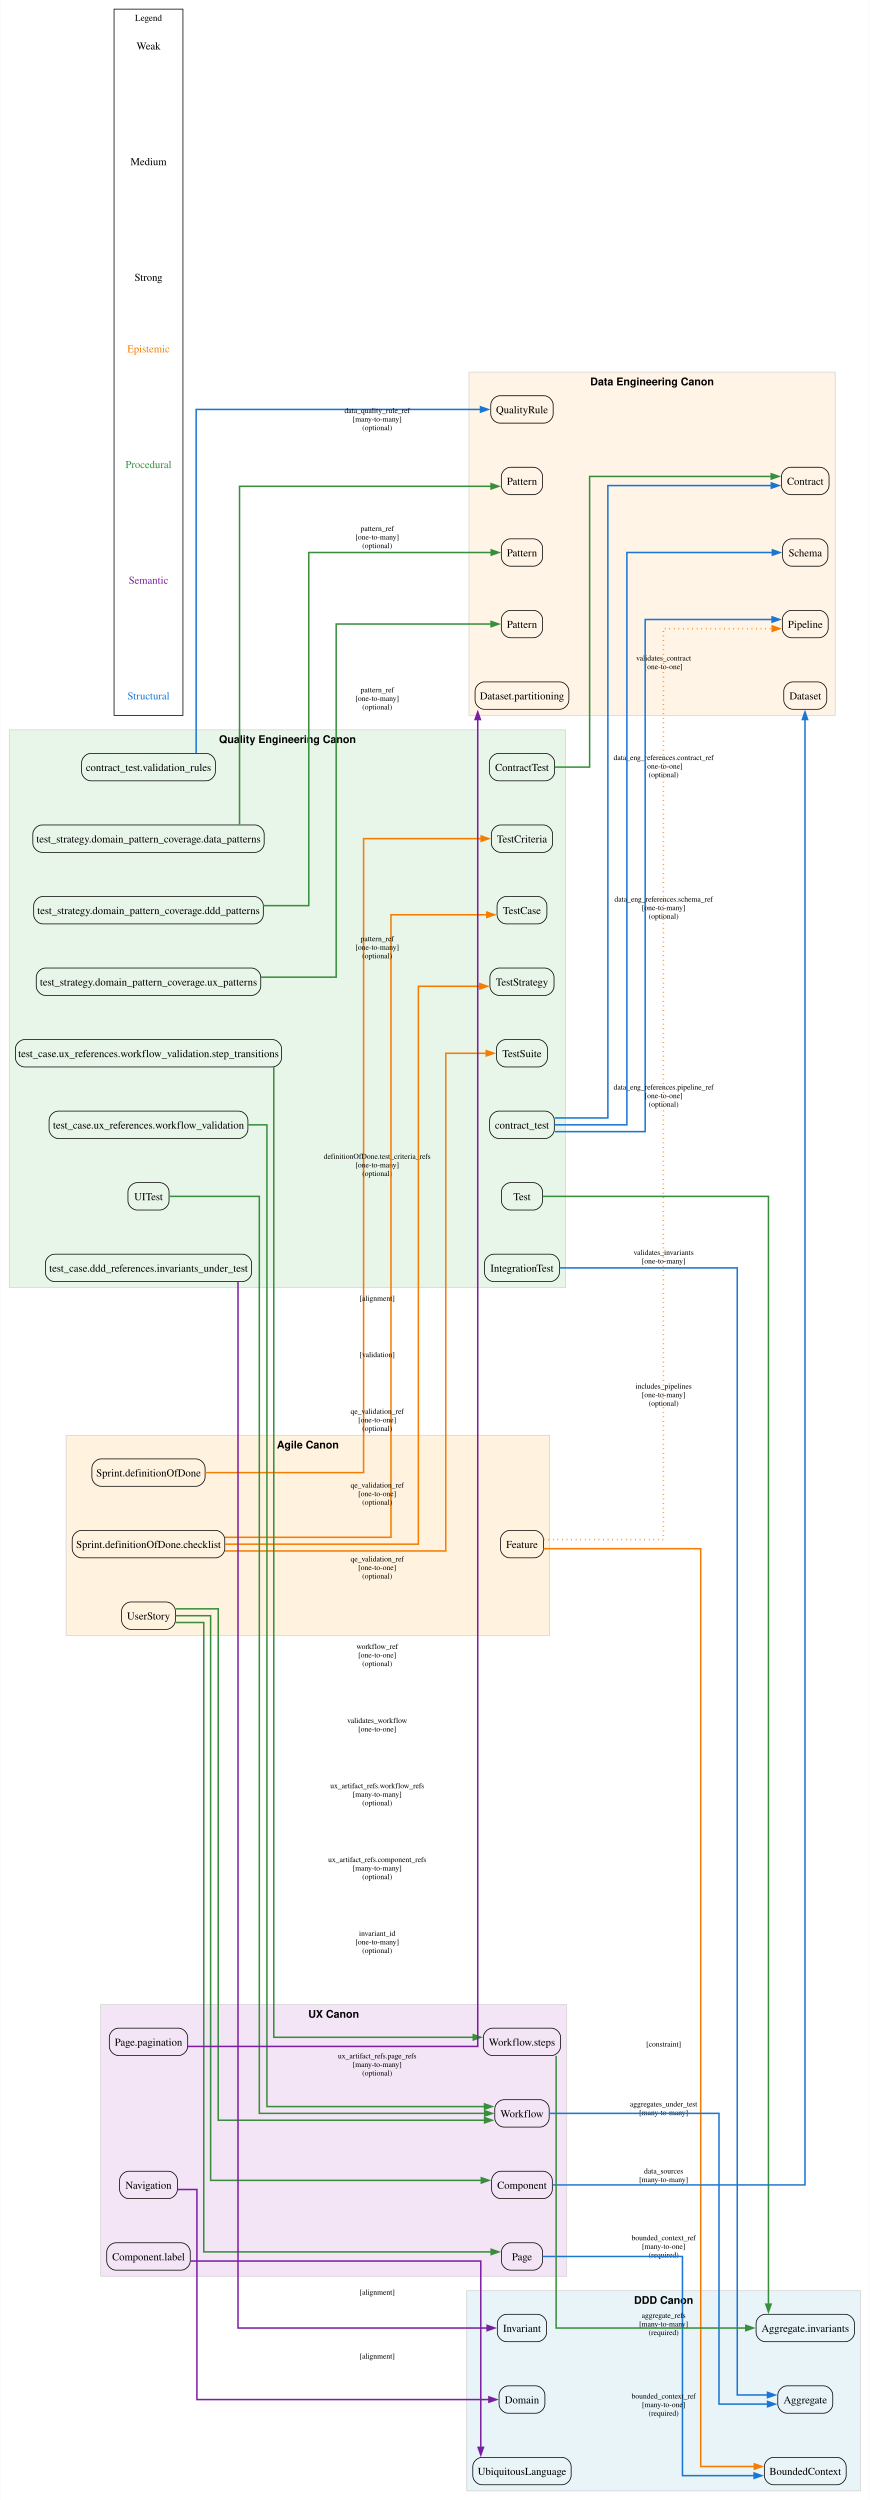
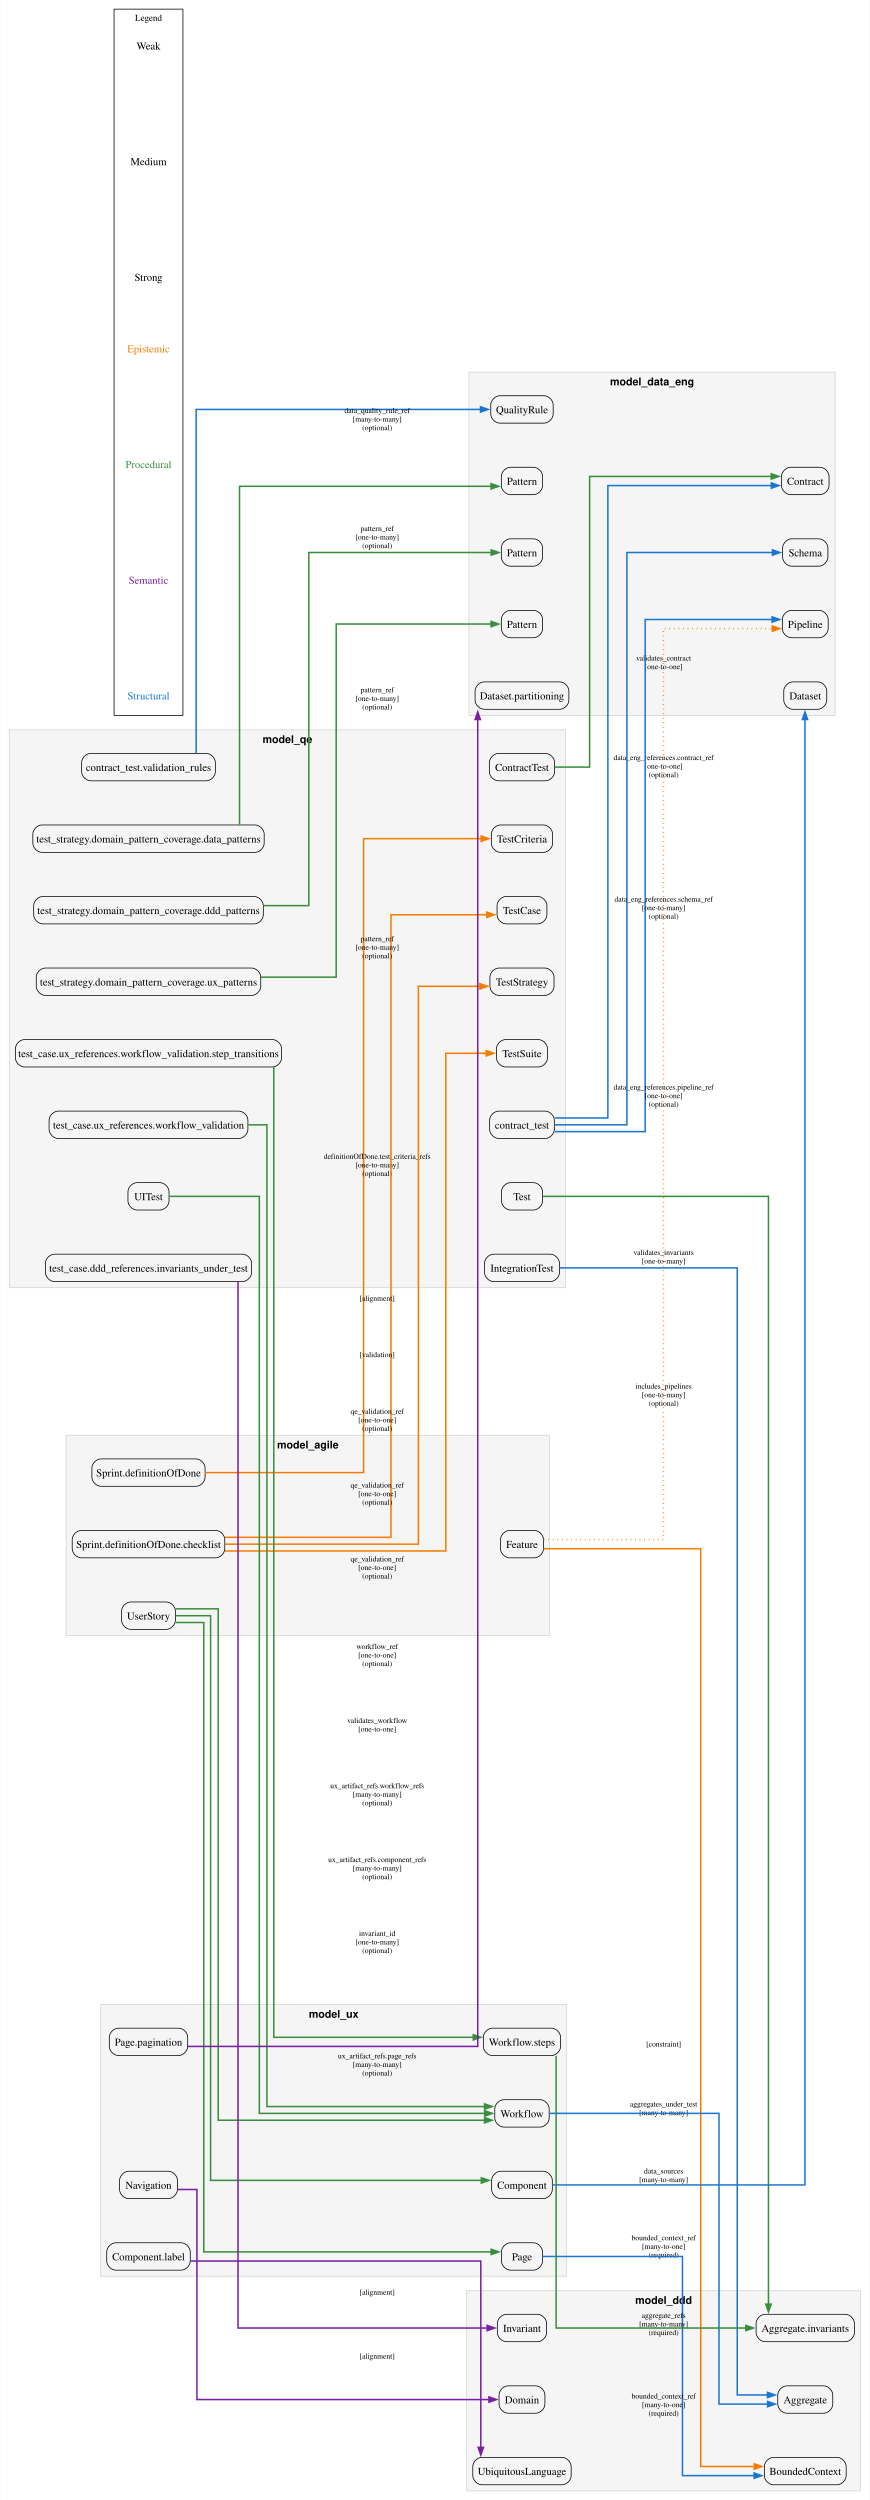
<svg xmlns="http://www.w3.org/2000/svg" xmlns:xlink="http://www.w3.org/1999/xlink" width="1143pt" height="3285pt" viewBox="0.00 0.00 1142.50 3285.00">
  <g id="graph0" class="graph" transform="scale(1 1) rotate(0) translate(4 3281)">
    <polygon fill="white" stroke="none" points="-4,4 -4,-3281 1138.5,-3281 1138.5,4 -4,4" />
    <g id="clust1" class="cluster">
-       <polygon fill="#fff3e0" stroke="lightgrey" points="82.62,-1132 82.62,-1395 717.88,-1395 717.88,-1132 82.62,-1132" />
-       <text text-anchor="middle" x="400.25" y="-1377.7" font-family="Helvetica,sans-Serif" font-weight="bold" font-size="14.00">Agile Canon</text>
+       <polygon fill="#f5f5f5" stroke="lightgrey" points="82.62,-1132 82.62,-1395 717.88,-1395 717.88,-1132 82.62,-1132" />
+       <text text-anchor="middle" x="400.25" y="-1377.7" font-family="Helvetica,sans-Serif" font-weight="bold" font-size="14.00">model_agile</text>
    </g>
    <g id="clust2" class="cluster">
-       <polygon fill="#fff4e6" stroke="lightgrey" points="612,-2341 612,-2792 1093.12,-2792 1093.12,-2341 612,-2341" />
-       <text text-anchor="middle" x="852.56" y="-2774.7" font-family="Helvetica,sans-Serif" font-weight="bold" font-size="14.00">Data Engineering Canon</text>
+       <polygon fill="#f5f5f5" stroke="lightgrey" points="612,-2341 612,-2792 1093.12,-2792 1093.12,-2341 612,-2341" />
+       <text text-anchor="middle" x="852.56" y="-2774.7" font-family="Helvetica,sans-Serif" font-weight="bold" font-size="14.00">model_data_eng</text>
    </g>
    <g id="clust3" class="cluster">
-       <polygon fill="#e8f4f8" stroke="lightgrey" points="609,-8 609,-271 1126.5,-271 1126.5,-8 609,-8" />
-       <text text-anchor="middle" x="867.75" y="-253.7" font-family="Helvetica,sans-Serif" font-weight="bold" font-size="14.00">DDD Canon</text>
+       <polygon fill="#f5f5f5" stroke="lightgrey" points="609,-8 609,-271 1126.5,-271 1126.5,-8 609,-8" />
+       <text text-anchor="middle" x="867.75" y="-253.7" font-family="Helvetica,sans-Serif" font-weight="bold" font-size="14.00">model_ddd</text>
    </g>
    <g id="clust4" class="cluster">
-       <polygon fill="#e8f5e9" stroke="lightgrey" points="8,-1589 8,-2322 738.88,-2322 738.88,-1589 8,-1589" />
-       <text text-anchor="middle" x="373.44" y="-2304.7" font-family="Helvetica,sans-Serif" font-weight="bold" font-size="14.00">Quality Engineering Canon</text>
+       <polygon fill="#f5f5f5" stroke="lightgrey" points="8,-1589 8,-2322 738.88,-2322 738.88,-1589 8,-1589" />
+       <text text-anchor="middle" x="373.44" y="-2304.7" font-family="Helvetica,sans-Serif" font-weight="bold" font-size="14.00">model_qe</text>
    </g>
    <g id="clust5" class="cluster">
-       <polygon fill="#f3e5f5" stroke="lightgrey" points="128,-290 128,-647 740.38,-647 740.38,-290 128,-290" />
-       <text text-anchor="middle" x="434.19" y="-629.7" font-family="Helvetica,sans-Serif" font-weight="bold" font-size="14.00">UX Canon</text>
+       <polygon fill="#f5f5f5" stroke="lightgrey" points="128,-290 128,-647 740.38,-647 740.38,-290 128,-290" />
+       <text text-anchor="middle" x="434.19" y="-629.7" font-family="Helvetica,sans-Serif" font-weight="bold" font-size="14.00">model_ux</text>
    </g>
    <g id="clust6" class="cluster">
      <polygon fill="white" stroke="black" points="145.62,-2341 145.62,-3269 236.12,-3269 236.12,-2341 145.62,-2341" />
      <text text-anchor="middle" x="190.88" y="-3253.6" font-family="Times,serif" font-size="12.00">Legend</text>
    </g>
    <g id="node1" class="node">
      <path fill="none" stroke="black" d="M697.88,-1270C697.88,-1270 665.38,-1270 665.38,-1270 659.38,-1270 653.38,-1264 653.38,-1258 653.38,-1258 653.38,-1246 653.38,-1246 653.38,-1240 659.38,-1234 665.38,-1234 665.38,-1234 697.88,-1234 697.88,-1234 703.88,-1234 709.88,-1240 709.88,-1246 709.88,-1246 709.88,-1258 709.88,-1258 709.88,-1264 703.88,-1270 697.88,-1270" />
      <text text-anchor="middle" x="681.62" y="-1246.95" font-family="Times,serif" font-size="14.00">Feature</text>
    </g>
    <g id="node9" class="node">
      <path fill="none" stroke="black" d="M1072,-2479C1072,-2479 1035.75,-2479 1035.75,-2479 1029.75,-2479 1023.75,-2473 1023.75,-2467 1023.75,-2467 1023.75,-2455 1023.75,-2455 1023.75,-2449 1029.75,-2443 1035.75,-2443 1035.75,-2443 1072,-2443 1072,-2443 1078,-2443 1084,-2449 1084,-2455 1084,-2455 1084,-2467 1084,-2467 1084,-2473 1078,-2479 1072,-2479" />
      <text text-anchor="middle" x="1053.88" y="-2455.95" font-family="Times,serif" font-size="14.00">Pipeline</text>
    </g>
    <g id="edge30" class="edge">
      <g id="a_edge30">
        <a xlink:title="Agile features include data pipeline work">
          <path fill="none" stroke="#f57c00" stroke-width="2" stroke-dasharray="1,5" d="M710.26,-1258C762.4,-1258 867.5,-1258 867.5,-1258 867.5,-1258 867.5,-2455 867.5,-2455 867.5,-2455 1010.49,-2455 1010.49,-2455" />
          <polygon fill="#f57c00" stroke="#f57c00" stroke-width="2" points="1010.49,-2458.5 1020.49,-2455 1010.49,-2451.5 1010.49,-2458.5" />
        </a>
      </g>
      <text text-anchor="middle" x="867.75" y="-1456.25" font-family="Times,serif" font-size="10.00">includes_pipelines</text>
      <text text-anchor="middle" x="867.75" y="-1445" font-family="Times,serif" font-size="10.00">[one-to-many]</text>
      <text text-anchor="middle" x="867.75" y="-1433.75" font-family="Times,serif" font-size="10.00">(optional)</text>
    </g>
    <g id="node16" class="node">
      <path fill="none" stroke="black" d="M1095.62,-52C1095.62,-52 1012.12,-52 1012.12,-52 1006.12,-52 1000.12,-46 1000.12,-40 1000.12,-40 1000.12,-28 1000.12,-28 1000.12,-22 1006.12,-16 1012.12,-16 1012.12,-16 1095.62,-16 1095.62,-16 1101.62,-16 1107.62,-22 1107.62,-28 1107.62,-28 1107.62,-40 1107.62,-40 1107.62,-46 1101.62,-52 1095.62,-52" />
      <text text-anchor="middle" x="1053.88" y="-28.95" font-family="Times,serif" font-size="14.00">BoundedContext</text>
    </g>
    <g id="edge22" class="edge">
      <g id="a_edge22">
        <a xlink:title="Agile features map to DDD bounded contexts">
          <path fill="none" stroke="#f57c00" stroke-width="2" d="M709.96,-1246C772.43,-1246 916.5,-1246 916.5,-1246 916.5,-1246 916.5,-40 916.5,-40 916.5,-40 986.95,-40 986.95,-40" />
          <polygon fill="#f57c00" stroke="#f57c00" stroke-width="2" points="986.95,-43.5 996.95,-40 986.95,-36.5 986.95,-43.5" />
        </a>
      </g>
      <text text-anchor="middle" x="867.75" y="-337.25" font-family="Times,serif" font-size="10.00">bounded_context_ref</text>
      <text text-anchor="middle" x="867.75" y="-326" font-family="Times,serif" font-size="10.00">[many-to-one]</text>
      <text text-anchor="middle" x="867.75" y="-314.75" font-family="Times,serif" font-size="10.00">(required)</text>
    </g>
    <g id="node2" class="node">
      <path fill="none" stroke="black" d="M253.25,-1364C253.25,-1364 128.5,-1364 128.5,-1364 122.5,-1364 116.5,-1358 116.5,-1352 116.5,-1352 116.5,-1340 116.5,-1340 116.5,-1334 122.5,-1328 128.5,-1328 128.5,-1328 253.25,-1328 253.25,-1328 259.25,-1328 265.25,-1334 265.25,-1340 265.25,-1340 265.25,-1352 265.25,-1352 265.25,-1358 259.25,-1364 253.25,-1364" />
      <text text-anchor="middle" x="190.88" y="-1340.95" font-family="Times,serif" font-size="14.00">Sprint.definitionOfDone</text>
    </g>
    <g id="node24" class="node">
      <path fill="none" stroke="black" d="M709.88,-2197C709.88,-2197 653.38,-2197 653.38,-2197 647.38,-2197 641.38,-2191 641.38,-2185 641.38,-2185 641.38,-2173 641.38,-2173 641.38,-2167 647.38,-2161 653.38,-2161 653.38,-2161 709.88,-2161 709.88,-2161 715.88,-2161 721.88,-2167 721.88,-2173 721.88,-2173 721.88,-2185 721.88,-2185 721.88,-2191 715.88,-2197 709.88,-2197" />
      <text text-anchor="middle" x="681.62" y="-2173.95" font-family="Times,serif" font-size="14.00">TestCriteria</text>
    </g>
    <g id="edge26" class="edge">
      <g id="a_edge26">
        <a xlink:title="Agile definition of done references QE test criteria and validation">
          <path fill="none" stroke="#f57c00" stroke-width="2" d="M265.5,-1346C349.23,-1346 473.5,-1346 473.5,-1346 473.5,-1346 473.5,-2179 473.5,-2179 473.5,-2179 627.98,-2179 627.98,-2179" />
          <polygon fill="#f57c00" stroke="#f57c00" stroke-width="2" points="627.98,-2182.5 637.98,-2179 627.98,-2175.5 627.98,-2182.5" />
        </a>
      </g>
      <text text-anchor="middle" x="491.38" y="-1758.25" font-family="Times,serif" font-size="10.00">definitionOfDone.test_criteria_refs</text>
      <text text-anchor="middle" x="491.38" y="-1747" font-family="Times,serif" font-size="10.00">[one-to-many]</text>
      <text text-anchor="middle" x="491.38" y="-1735.75" font-family="Times,serif" font-size="10.00">(optional)</text>
    </g>
    <g id="node3" class="node">
      <path fill="none" stroke="black" d="M279.12,-1270C279.12,-1270 102.62,-1270 102.62,-1270 96.62,-1270 90.62,-1264 90.62,-1258 90.62,-1258 90.62,-1246 90.62,-1246 90.62,-1240 96.62,-1234 102.62,-1234 102.62,-1234 279.12,-1234 279.12,-1234 285.12,-1234 291.12,-1240 291.12,-1246 291.12,-1246 291.12,-1258 291.12,-1258 291.12,-1264 285.12,-1270 279.12,-1270" />
      <text text-anchor="middle" x="190.88" y="-1246.95" font-family="Times,serif" font-size="14.00">Sprint.definitionOfDone.checklist</text>
    </g>
    <g id="node23" class="node">
      <path fill="none" stroke="black" d="M702.38,-2103C702.38,-2103 660.88,-2103 660.88,-2103 654.88,-2103 648.88,-2097 648.88,-2091 648.88,-2091 648.88,-2079 648.88,-2079 648.88,-2073 654.88,-2067 660.88,-2067 660.88,-2067 702.38,-2067 702.38,-2067 708.38,-2067 714.38,-2073 714.38,-2079 714.38,-2079 714.38,-2091 714.38,-2091 714.38,-2097 708.38,-2103 702.38,-2103" />
      <text text-anchor="middle" x="681.62" y="-2079.95" font-family="Times,serif" font-size="14.00">TestCase</text>
    </g>
    <g id="edge27" class="edge">
      <g id="a_edge27">
        <a xlink:title="Agile definition of done references QE test criteria and validation">
          <path fill="none" stroke="#f57c00" stroke-width="2" d="M291.25,-1261C384.65,-1261 509.5,-1261 509.5,-1261 509.5,-1261 509.5,-2079 509.5,-2079 509.5,-2079 635.41,-2079 635.41,-2079" />
          <polygon fill="#f57c00" stroke="#f57c00" stroke-width="2" points="635.41,-2082.5 645.41,-2079 635.41,-2075.5 635.41,-2082.5" />
        </a>
      </g>
      <text text-anchor="middle" x="491.38" y="-1423.25" font-family="Times,serif" font-size="10.00">qe_validation_ref</text>
      <text text-anchor="middle" x="491.38" y="-1412" font-family="Times,serif" font-size="10.00">[one-to-one]</text>
      <text text-anchor="middle" x="491.38" y="-1400.75" font-family="Times,serif" font-size="10.00">(optional)</text>
    </g>
    <g id="node25" class="node">
      <path fill="none" stroke="black" d="M711.75,-2009C711.75,-2009 651.5,-2009 651.5,-2009 645.5,-2009 639.5,-2003 639.5,-1997 639.5,-1997 639.5,-1985 639.5,-1985 639.5,-1979 645.5,-1973 651.5,-1973 651.5,-1973 711.75,-1973 711.75,-1973 717.75,-1973 723.75,-1979 723.75,-1985 723.75,-1985 723.75,-1997 723.75,-1997 723.75,-2003 717.75,-2009 711.75,-2009" />
      <text text-anchor="middle" x="681.62" y="-1985.95" font-family="Times,serif" font-size="14.00">TestStrategy</text>
    </g>
    <g id="edge29" class="edge">
      <g id="a_edge29">
        <a xlink:title="Agile definition of done references QE test criteria and validation">
          <path fill="none" stroke="#f57c00" stroke-width="2" d="M291.55,-1252C396.39,-1252 545.5,-1252 545.5,-1252 545.5,-1252 545.5,-1985 545.5,-1985 545.5,-1985 626.27,-1985 626.27,-1985" />
          <polygon fill="#f57c00" stroke="#f57c00" stroke-width="2" points="626.27,-1988.5 636.27,-1985 626.27,-1981.5 626.27,-1988.5" />
        </a>
      </g>
      <text text-anchor="middle" x="491.38" y="-1326.25" font-family="Times,serif" font-size="10.00">qe_validation_ref</text>
      <text text-anchor="middle" x="491.38" y="-1315" font-family="Times,serif" font-size="10.00">[one-to-one]</text>
      <text text-anchor="middle" x="491.38" y="-1303.75" font-family="Times,serif" font-size="10.00">(optional)</text>
    </g>
    <g id="node26" class="node">
      <path fill="none" stroke="black" d="M703.12,-1915C703.12,-1915 660.12,-1915 660.12,-1915 654.12,-1915 648.12,-1909 648.12,-1903 648.12,-1903 648.12,-1891 648.12,-1891 648.12,-1885 654.12,-1879 660.12,-1879 660.12,-1879 703.12,-1879 703.12,-1879 709.12,-1879 715.12,-1885 715.12,-1891 715.12,-1891 715.12,-1903 715.12,-1903 715.12,-1909 709.12,-1915 703.12,-1915" />
      <text text-anchor="middle" x="681.62" y="-1891.95" font-family="Times,serif" font-size="14.00">TestSuite</text>
    </g>
    <g id="edge28" class="edge">
      <g id="a_edge28">
        <a xlink:title="Agile definition of done references QE test criteria and validation">
          <path fill="none" stroke="#f57c00" stroke-width="2" d="M291.47,-1243C407.21,-1243 581.5,-1243 581.5,-1243 581.5,-1243 581.5,-1897 581.5,-1897 581.5,-1897 634.7,-1897 634.7,-1897" />
          <polygon fill="#f57c00" stroke="#f57c00" stroke-width="2" points="634.7,-1900.5 644.7,-1897 634.7,-1893.5 634.7,-1900.5" />
        </a>
      </g>
      <text text-anchor="middle" x="491.38" y="-1229.25" font-family="Times,serif" font-size="10.00">qe_validation_ref</text>
      <text text-anchor="middle" x="491.38" y="-1218" font-family="Times,serif" font-size="10.00">[one-to-one]</text>
      <text text-anchor="middle" x="491.38" y="-1206.75" font-family="Times,serif" font-size="10.00">(optional)</text>
    </g>
    <g id="node4" class="node">
      <path fill="none" stroke="black" d="M214.25,-1176C214.25,-1176 167.5,-1176 167.5,-1176 161.5,-1176 155.5,-1170 155.5,-1164 155.5,-1164 155.5,-1152 155.5,-1152 155.5,-1146 161.5,-1140 167.5,-1140 167.5,-1140 214.25,-1140 214.25,-1140 220.25,-1140 226.25,-1146 226.25,-1152 226.25,-1152 226.25,-1164 226.25,-1164 226.25,-1170 220.25,-1176 214.25,-1176" />
      <text text-anchor="middle" x="190.88" y="-1152.95" font-family="Times,serif" font-size="14.00">UserStory</text>
    </g>
    <g id="node36" class="node">
      <path fill="none" stroke="black" d="M709.5,-428C709.5,-428 653.75,-428 653.75,-428 647.75,-428 641.75,-422 641.75,-416 641.75,-416 641.75,-404 641.75,-404 641.75,-398 647.75,-392 653.75,-392 653.75,-392 709.5,-392 709.5,-392 715.5,-392 721.5,-398 721.5,-404 721.5,-404 721.5,-416 721.5,-416 721.5,-422 715.5,-428 709.5,-428" />
      <text text-anchor="middle" x="681.62" y="-404.95" font-family="Times,serif" font-size="14.00">Component</text>
    </g>
    <g id="edge24" class="edge">
      <g id="a_edge24">
        <a xlink:title="Agile stories implement UX pages, components, or workflows">
          <path fill="none" stroke="#388e3c" stroke-width="2" d="M226.44,-1158C248.44,-1158 272.5,-1158 272.5,-1158 272.5,-1158 272.5,-416 272.5,-416 272.5,-416 628.25,-416 628.25,-416" />
          <polygon fill="#388e3c" stroke="#388e3c" stroke-width="2" points="628.25,-419.5 638.25,-416 628.25,-412.5 628.25,-419.5" />
        </a>
      </g>
      <text text-anchor="middle" x="491.38" y="-834.25" font-family="Times,serif" font-size="10.00">ux_artifact_refs.component_refs</text>
      <text text-anchor="middle" x="491.38" y="-823" font-family="Times,serif" font-size="10.00">[many-to-many]</text>
      <text text-anchor="middle" x="491.38" y="-811.75" font-family="Times,serif" font-size="10.00">(optional)</text>
    </g>
    <g id="node39" class="node">
      <path fill="none" stroke="black" d="M696.62,-334C696.62,-334 666.62,-334 666.62,-334 660.62,-334 654.62,-328 654.62,-322 654.62,-322 654.62,-310 654.62,-310 654.62,-304 660.62,-298 666.62,-298 666.62,-298 696.62,-298 696.62,-298 702.62,-298 708.62,-304 708.62,-310 708.62,-310 708.62,-322 708.62,-322 708.62,-328 702.62,-334 696.62,-334" />
      <text text-anchor="middle" x="681.62" y="-310.95" font-family="Times,serif" font-size="14.00">Page</text>
    </g>
    <g id="edge23" class="edge">
      <g id="a_edge23">
        <a xlink:title="Agile stories implement UX pages, components, or workflows">
          <path fill="none" stroke="#388e3c" stroke-width="2" d="M226.34,-1149C244.77,-1149 263.5,-1149 263.5,-1149 263.5,-1149 263.5,-322 263.5,-322 263.5,-322 641.16,-322 641.16,-322" />
          <polygon fill="#388e3c" stroke="#388e3c" stroke-width="2" points="641.16,-325.5 651.16,-322 641.16,-318.5 641.16,-325.5" />
        </a>
      </g>
      <text text-anchor="middle" x="491.38" y="-576.25" font-family="Times,serif" font-size="10.00">ux_artifact_refs.page_refs</text>
      <text text-anchor="middle" x="491.38" y="-565" font-family="Times,serif" font-size="10.00">[many-to-many]</text>
      <text text-anchor="middle" x="491.38" y="-553.75" font-family="Times,serif" font-size="10.00">(optional)</text>
    </g>
    <g id="node41" class="node">
      <path fill="none" stroke="black" d="M705.38,-522C705.38,-522 657.88,-522 657.88,-522 651.88,-522 645.88,-516 645.88,-510 645.88,-510 645.88,-498 645.88,-498 645.88,-492 651.88,-486 657.88,-486 657.88,-486 705.38,-486 705.38,-486 711.38,-486 717.38,-492 717.38,-498 717.38,-498 717.38,-510 717.38,-510 717.38,-516 711.38,-522 705.38,-522" />
      <text text-anchor="middle" x="681.62" y="-498.95" font-family="Times,serif" font-size="14.00">Workflow</text>
    </g>
    <g id="edge25" class="edge">
      <g id="a_edge25">
        <a xlink:title="Agile stories implement UX pages, components, or workflows">
          <path fill="none" stroke="#388e3c" stroke-width="2" d="M226.56,-1167C252.29,-1167 282.5,-1167 282.5,-1167 282.5,-1167 282.5,-495 282.5,-495 282.5,-495 632.47,-495 632.47,-495" />
          <polygon fill="#388e3c" stroke="#388e3c" stroke-width="2" points="632.47,-498.5 642.47,-495 632.47,-491.5 632.47,-498.5" />
        </a>
      </g>
      <text text-anchor="middle" x="491.38" y="-931.25" font-family="Times,serif" font-size="10.00">ux_artifact_refs.workflow_refs</text>
      <text text-anchor="middle" x="491.38" y="-920" font-family="Times,serif" font-size="10.00">[many-to-many]</text>
      <text text-anchor="middle" x="491.38" y="-908.75" font-family="Times,serif" font-size="10.00">(optional)</text>
    </g>
    <g id="node5" class="node">
      <path fill="none" stroke="black" d="M1073.12,-2667C1073.12,-2667 1034.62,-2667 1034.62,-2667 1028.62,-2667 1022.62,-2661 1022.62,-2655 1022.62,-2655 1022.62,-2643 1022.62,-2643 1022.62,-2637 1028.62,-2631 1034.62,-2631 1034.62,-2631 1073.12,-2631 1073.12,-2631 1079.12,-2631 1085.12,-2637 1085.12,-2643 1085.12,-2643 1085.12,-2655 1085.12,-2655 1085.12,-2661 1079.12,-2667 1073.12,-2667" />
      <text text-anchor="middle" x="1053.88" y="-2643.95" font-family="Times,serif" font-size="14.00">Contract</text>
    </g>
    <g id="node6" class="node">
      <path fill="none" stroke="black" d="M1070.12,-2385C1070.12,-2385 1037.62,-2385 1037.62,-2385 1031.62,-2385 1025.62,-2379 1025.62,-2373 1025.62,-2373 1025.62,-2361 1025.62,-2361 1025.62,-2355 1031.62,-2349 1037.62,-2349 1037.62,-2349 1070.12,-2349 1070.12,-2349 1076.12,-2349 1082.12,-2355 1082.12,-2361 1082.12,-2361 1082.12,-2373 1082.12,-2373 1082.12,-2379 1076.12,-2385 1070.12,-2385" />
      <text text-anchor="middle" x="1053.88" y="-2361.95" font-family="Times,serif" font-size="14.00">Dataset</text>
    </g>
    <g id="node7" class="node">
      <path fill="none" stroke="black" d="M731.25,-2385C731.25,-2385 632,-2385 632,-2385 626,-2385 620,-2379 620,-2373 620,-2373 620,-2361 620,-2361 620,-2355 626,-2349 632,-2349 632,-2349 731.25,-2349 731.25,-2349 737.25,-2349 743.25,-2355 743.25,-2361 743.25,-2361 743.25,-2373 743.25,-2373 743.25,-2379 737.25,-2385 731.25,-2385" />
      <text text-anchor="middle" x="681.62" y="-2361.95" font-family="Times,serif" font-size="14.00">Dataset.partitioning</text>
    </g>
    <g id="node8" class="node">
      <path fill="none" stroke="black" d="M696.75,-2667C696.75,-2667 666.5,-2667 666.5,-2667 660.5,-2667 654.5,-2661 654.5,-2655 654.5,-2655 654.5,-2643 654.5,-2643 654.5,-2637 660.5,-2631 666.5,-2631 666.5,-2631 696.75,-2631 696.75,-2631 702.75,-2631 708.75,-2637 708.75,-2643 708.75,-2643 708.75,-2655 708.75,-2655 708.75,-2661 702.75,-2667 696.75,-2667" />
      <text text-anchor="middle" x="681.62" y="-2643.95" font-family="Times,serif" font-size="14.00">Pattern</text>
    </g>
    <g id="node10" class="node">
      <path fill="none" stroke="black" d="M710.62,-2761C710.62,-2761 652.62,-2761 652.62,-2761 646.62,-2761 640.62,-2755 640.62,-2749 640.62,-2749 640.62,-2737 640.62,-2737 640.62,-2731 646.62,-2725 652.62,-2725 652.62,-2725 710.62,-2725 710.62,-2725 716.62,-2725 722.62,-2731 722.62,-2737 722.62,-2737 722.62,-2749 722.62,-2749 722.62,-2755 716.62,-2761 710.62,-2761" />
      <text text-anchor="middle" x="681.62" y="-2737.95" font-family="Times,serif" font-size="14.00">QualityRule</text>
    </g>
    <g id="node11" class="node">
      <path fill="none" stroke="black" d="M1071.62,-2573C1071.62,-2573 1036.12,-2573 1036.12,-2573 1030.12,-2573 1024.12,-2567 1024.12,-2561 1024.12,-2561 1024.12,-2549 1024.12,-2549 1024.12,-2543 1030.12,-2537 1036.12,-2537 1036.12,-2537 1071.62,-2537 1071.62,-2537 1077.62,-2537 1083.62,-2543 1083.62,-2549 1083.62,-2549 1083.62,-2561 1083.62,-2561 1083.62,-2567 1077.62,-2573 1071.62,-2573" />
      <text text-anchor="middle" x="1053.88" y="-2549.95" font-family="Times,serif" font-size="14.00">Schema</text>
    </g>
    <g id="node12" class="node">
      <path fill="none" stroke="black" d="M696.75,-2573C696.75,-2573 666.5,-2573 666.5,-2573 660.5,-2573 654.5,-2567 654.5,-2561 654.5,-2561 654.5,-2549 654.5,-2549 654.5,-2543 660.5,-2537 666.5,-2537 666.5,-2537 696.75,-2537 696.75,-2537 702.75,-2537 708.75,-2543 708.75,-2549 708.75,-2549 708.75,-2561 708.75,-2561 708.75,-2567 702.75,-2573 696.75,-2573" />
      <text text-anchor="middle" x="681.62" y="-2549.95" font-family="Times,serif" font-size="14.00">Pattern</text>
    </g>
    <g id="node13" class="node">
      <path fill="none" stroke="black" d="M696.75,-2479C696.75,-2479 666.5,-2479 666.5,-2479 660.5,-2479 654.5,-2473 654.5,-2467 654.5,-2467 654.5,-2455 654.5,-2455 654.5,-2449 660.5,-2443 666.5,-2443 666.5,-2443 696.75,-2443 696.75,-2443 702.75,-2443 708.75,-2449 708.75,-2455 708.75,-2455 708.75,-2467 708.75,-2467 708.75,-2473 702.75,-2479 696.75,-2479" />
      <text text-anchor="middle" x="681.62" y="-2455.95" font-family="Times,serif" font-size="14.00">Pattern</text>
    </g>
    <g id="node14" class="node">
      <path fill="none" stroke="black" d="M1078,-146C1078,-146 1029.75,-146 1029.75,-146 1023.75,-146 1017.75,-140 1017.75,-134 1017.75,-134 1017.75,-122 1017.75,-122 1017.75,-116 1023.75,-110 1029.75,-110 1029.75,-110 1078,-110 1078,-110 1084,-110 1090,-116 1090,-122 1090,-122 1090,-134 1090,-134 1090,-140 1084,-146 1078,-146" />
      <text text-anchor="middle" x="1053.88" y="-122.95" font-family="Times,serif" font-size="14.00">Aggregate</text>
    </g>
    <g id="node15" class="node">
      <path fill="none" stroke="black" d="M1106.5,-240C1106.5,-240 1001.25,-240 1001.25,-240 995.25,-240 989.25,-234 989.25,-228 989.25,-228 989.25,-216 989.25,-216 989.25,-210 995.25,-204 1001.25,-204 1001.25,-204 1106.5,-204 1106.5,-204 1112.5,-204 1118.5,-210 1118.5,-216 1118.5,-216 1118.5,-228 1118.5,-228 1118.5,-234 1112.5,-240 1106.5,-240" />
      <text text-anchor="middle" x="1053.88" y="-216.95" font-family="Times,serif" font-size="14.00">Aggregate.invariants</text>
    </g>
    <g id="node17" class="node">
      <path fill="none" stroke="black" d="M699.75,-146C699.75,-146 663.5,-146 663.5,-146 657.5,-146 651.5,-140 651.5,-134 651.5,-134 651.5,-122 651.5,-122 651.5,-116 657.5,-110 663.5,-110 663.5,-110 699.75,-110 699.75,-110 705.75,-110 711.75,-116 711.75,-122 711.75,-122 711.75,-134 711.75,-134 711.75,-140 705.75,-146 699.75,-146" />
      <text text-anchor="middle" x="681.62" y="-122.95" font-family="Times,serif" font-size="14.00">Domain</text>
    </g>
    <g id="node18" class="node">
      <path fill="none" stroke="black" d="M702,-240C702,-240 661.25,-240 661.25,-240 655.25,-240 649.25,-234 649.25,-228 649.25,-228 649.25,-216 649.25,-216 649.25,-210 655.25,-204 661.25,-204 661.25,-204 702,-204 702,-204 708,-204 714,-210 714,-216 714,-216 714,-228 714,-228 714,-234 708,-240 702,-240" />
      <text text-anchor="middle" x="681.62" y="-216.95" font-family="Times,serif" font-size="14.00">Invariant</text>
    </g>
    <g id="node19" class="node">
      <path fill="none" stroke="black" d="M734.25,-52C734.25,-52 629,-52 629,-52 623,-52 617,-46 617,-40 617,-40 617,-28 617,-28 617,-22 623,-16 629,-16 629,-16 734.25,-16 734.25,-16 740.25,-16 746.25,-22 746.25,-28 746.25,-28 746.25,-40 746.25,-40 746.25,-46 740.25,-52 734.25,-52" />
      <text text-anchor="middle" x="681.62" y="-28.95" font-family="Times,serif" font-size="14.00">UbiquitousLanguage</text>
    </g>
    <g id="node20" class="node">
      <path fill="none" stroke="black" d="M712.5,-2291C712.5,-2291 650.75,-2291 650.75,-2291 644.75,-2291 638.75,-2285 638.75,-2279 638.75,-2279 638.75,-2267 638.75,-2267 638.75,-2261 644.75,-2255 650.75,-2255 650.75,-2255 712.5,-2255 712.5,-2255 718.5,-2255 724.5,-2261 724.5,-2267 724.5,-2267 724.5,-2279 724.5,-2279 724.5,-2285 718.5,-2291 712.5,-2291" />
      <text text-anchor="middle" x="681.62" y="-2267.95" font-family="Times,serif" font-size="14.00">ContractTest</text>
    </g>
    <g id="edge14" class="edge">
      <g id="a_edge14">
        <a xlink:title="QE contract tests validate data contracts">
          <path fill="none" stroke="#388e3c" stroke-width="2" d="M724.76,-2273C747.4,-2273 770.5,-2273 770.5,-2273 770.5,-2273 770.5,-2655 770.5,-2655 770.5,-2655 1009.17,-2655 1009.17,-2655" />
          <polygon fill="#388e3c" stroke="#388e3c" stroke-width="2" points="1009.17,-2658.5 1019.17,-2655 1009.17,-2651.5 1009.17,-2658.5" />
        </a>
      </g>
      <text text-anchor="middle" x="867.75" y="-2413" font-family="Times,serif" font-size="10.00">validates_contract</text>
      <text text-anchor="middle" x="867.75" y="-2401.75" font-family="Times,serif" font-size="10.00">[one-to-one]</text>
    </g>
    <g id="node21" class="node">
      <path fill="none" stroke="black" d="M718.88,-1633C718.88,-1633 644.38,-1633 644.38,-1633 638.38,-1633 632.38,-1627 632.38,-1621 632.38,-1621 632.38,-1609 632.38,-1609 632.38,-1603 638.38,-1597 644.38,-1597 644.38,-1597 718.88,-1597 718.88,-1597 724.88,-1597 730.88,-1603 730.88,-1609 730.88,-1609 730.88,-1621 730.88,-1621 730.88,-1627 724.88,-1633 718.88,-1633" />
      <text text-anchor="middle" x="681.62" y="-1609.95" font-family="Times,serif" font-size="14.00">IntegrationTest</text>
    </g>
    <g id="edge9" class="edge">
      <g id="a_edge9">
        <a xlink:title="QE integration tests reference DDD aggregates">
          <path fill="none" stroke="#1976d2" stroke-width="2" d="M731.22,-1615C812.35,-1615 964.5,-1615 964.5,-1615 964.5,-1615 964.5,-134 964.5,-134 964.5,-134 1004.24,-134 1004.24,-134" />
          <polygon fill="#1976d2" stroke="#1976d2" stroke-width="2" points="1004.24,-137.5 1014.24,-134 1004.24,-130.5 1004.24,-137.5" />
        </a>
      </g>
      <text text-anchor="middle" x="867.75" y="-513" font-family="Times,serif" font-size="10.00">aggregates_under_test</text>
      <text text-anchor="middle" x="867.75" y="-501.75" font-family="Times,serif" font-size="10.00">[many-to-many]</text>
    </g>
    <g id="node22" class="node">
      <path fill="none" stroke="black" d="M696.62,-1727C696.62,-1727 666.62,-1727 666.62,-1727 660.62,-1727 654.62,-1721 654.62,-1715 654.62,-1715 654.62,-1703 654.62,-1703 654.62,-1697 660.62,-1691 666.62,-1691 666.62,-1691 696.62,-1691 696.62,-1691 702.62,-1691 708.62,-1697 708.62,-1703 708.62,-1703 708.62,-1715 708.62,-1715 708.62,-1721 702.62,-1727 696.62,-1727" />
      <text text-anchor="middle" x="681.62" y="-1703.95" font-family="Times,serif" font-size="14.00">Test</text>
    </g>
    <g id="edge8" class="edge">
      <g id="a_edge8">
        <a xlink:title="QE tests validate DDD invariants">
          <path fill="none" stroke="#388e3c" stroke-width="2" d="M708.96,-1709C787.04,-1709 1005.5,-1709 1005.5,-1709 1005.5,-1709 1005.5,-253.29 1005.5,-253.29" />
          <polygon fill="#388e3c" stroke="#388e3c" stroke-width="2" points="1009,-253.29 1005.5,-243.29 1002,-253.29 1009,-253.29" />
        </a>
      </g>
      <text text-anchor="middle" x="867.75" y="-1632" font-family="Times,serif" font-size="10.00">validates_invariants</text>
      <text text-anchor="middle" x="867.75" y="-1620.75" font-family="Times,serif" font-size="10.00">[one-to-many]</text>
    </g>
    <g id="node27" class="node">
      <path fill="none" stroke="black" d="M205.88,-1727C205.88,-1727 175.88,-1727 175.88,-1727 169.88,-1727 163.88,-1721 163.88,-1715 163.88,-1715 163.88,-1703 163.88,-1703 163.88,-1697 169.88,-1691 175.88,-1691 175.88,-1691 205.88,-1691 205.88,-1691 211.88,-1691 217.88,-1697 217.88,-1703 217.88,-1703 217.88,-1715 217.88,-1715 217.88,-1721 211.88,-1727 205.88,-1727" />
      <text text-anchor="middle" x="190.88" y="-1703.95" font-family="Times,serif" font-size="14.00">UITest</text>
    </g>
    <g id="edge11" class="edge">
      <g id="a_edge11">
        <a xlink:title="QE UI tests validate UX workflows">
          <path fill="none" stroke="#388e3c" stroke-width="2" d="M218.27,-1709C260.45,-1709 336.5,-1709 336.5,-1709 336.5,-1709 336.5,-504 336.5,-504 336.5,-504 632.64,-504 632.64,-504" />
          <polygon fill="#388e3c" stroke="#388e3c" stroke-width="2" points="632.64,-507.5 642.64,-504 632.64,-500.5 632.64,-507.5" />
        </a>
      </g>
      <text text-anchor="middle" x="491.38" y="-1017" font-family="Times,serif" font-size="10.00">validates_workflow</text>
      <text text-anchor="middle" x="491.38" y="-1005.75" font-family="Times,serif" font-size="10.00">[one-to-one]</text>
    </g>
    <g id="node28" class="node">
      <path fill="none" stroke="black" d="M712.12,-1821C712.12,-1821 651.12,-1821 651.12,-1821 645.12,-1821 639.12,-1815 639.12,-1809 639.12,-1809 639.12,-1797 639.12,-1797 639.12,-1791 645.12,-1785 651.12,-1785 651.12,-1785 712.12,-1785 712.12,-1785 718.12,-1785 724.12,-1791 724.12,-1797 724.12,-1797 724.12,-1809 724.12,-1809 724.12,-1815 718.12,-1821 712.12,-1821" />
      <text text-anchor="middle" x="681.62" y="-1797.95" font-family="Times,serif" font-size="14.00">contract_test</text>
    </g>
    <g id="edge16" class="edge">
      <g id="a_edge16">
        <a xlink:title="QE contract tests reference data-eng schemas and quality rules">
          <path fill="none" stroke="#1976d2" stroke-width="2" d="M724.62,-1812C756.52,-1812 794.5,-1812 794.5,-1812 794.5,-1812 794.5,-2643 794.5,-2643 794.5,-2643 1009.3,-2643 1009.3,-2643" />
          <polygon fill="#1976d2" stroke="#1976d2" stroke-width="2" points="1009.3,-2646.5 1019.3,-2643 1009.3,-2639.5 1009.3,-2646.5" />
        </a>
      </g>
      <text text-anchor="middle" x="867.75" y="-2282.25" font-family="Times,serif" font-size="10.00">data_eng_references.contract_ref</text>
      <text text-anchor="middle" x="867.75" y="-2271" font-family="Times,serif" font-size="10.00">[one-to-one]</text>
      <text text-anchor="middle" x="867.75" y="-2259.75" font-family="Times,serif" font-size="10.00">(optional)</text>
    </g>
    <g id="edge17" class="edge">
      <g id="a_edge17">
        <a xlink:title="QE contract tests reference data-eng schemas and quality rules">
          <path fill="none" stroke="#1976d2" stroke-width="2" d="M724.58,-1794C772.54,-1794 843.5,-1794 843.5,-1794 843.5,-1794 843.5,-2467 843.5,-2467 843.5,-2467 1010.26,-2467 1010.26,-2467" />
          <polygon fill="#1976d2" stroke="#1976d2" stroke-width="2" points="1010.26,-2470.5 1020.26,-2467 1010.26,-2463.5 1010.26,-2470.5" />
        </a>
      </g>
      <text text-anchor="middle" x="867.75" y="-1849.25" font-family="Times,serif" font-size="10.00">data_eng_references.pipeline_ref</text>
      <text text-anchor="middle" x="867.75" y="-1838" font-family="Times,serif" font-size="10.00">[one-to-one]</text>
      <text text-anchor="middle" x="867.75" y="-1826.75" font-family="Times,serif" font-size="10.00">(optional)</text>
    </g>
    <g id="edge15" class="edge">
      <g id="a_edge15">
        <a xlink:title="QE contract tests reference data-eng schemas and quality rules">
          <path fill="none" stroke="#1976d2" stroke-width="2" d="M724.49,-1803C764.97,-1803 819.5,-1803 819.5,-1803 819.5,-1803 819.5,-2555 819.5,-2555 819.5,-2555 1010.69,-2555 1010.69,-2555" />
          <polygon fill="#1976d2" stroke="#1976d2" stroke-width="2" points="1010.69,-2558.5 1020.69,-2555 1010.69,-2551.5 1010.69,-2558.5" />
        </a>
      </g>
      <text text-anchor="middle" x="867.75" y="-2096.25" font-family="Times,serif" font-size="10.00">data_eng_references.schema_ref</text>
      <text text-anchor="middle" x="867.75" y="-2085" font-family="Times,serif" font-size="10.00">[one-to-many]</text>
      <text text-anchor="middle" x="867.75" y="-2073.75" font-family="Times,serif" font-size="10.00">(optional)</text>
    </g>
    <g id="node29" class="node">
      <path fill="none" stroke="black" d="M266.75,-2291C266.75,-2291 115,-2291 115,-2291 109,-2291 103,-2285 103,-2279 103,-2279 103,-2267 103,-2267 103,-2261 109,-2255 115,-2255 115,-2255 266.75,-2255 266.75,-2255 272.75,-2255 278.75,-2261 278.75,-2267 278.75,-2267 278.75,-2279 278.75,-2279 278.75,-2285 272.75,-2291 266.75,-2291" />
      <text text-anchor="middle" x="190.88" y="-2267.95" font-family="Times,serif" font-size="14.00">contract_test.validation_rules</text>
    </g>
    <g id="edge18" class="edge">
      <g id="a_edge18">
        <a xlink:title="QE contract tests reference data-eng schemas and quality rules">
          <path fill="none" stroke="#1976d2" stroke-width="2" d="M253.5,-2291.42C253.5,-2378.32 253.5,-2743 253.5,-2743 253.5,-2743 627.16,-2743 627.16,-2743" />
          <polygon fill="#1976d2" stroke="#1976d2" stroke-width="2" points="627.16,-2746.5 637.16,-2743 627.16,-2739.5 627.16,-2746.5" />
        </a>
      </g>
      <text text-anchor="middle" x="491.38" y="-2738.25" font-family="Times,serif" font-size="10.00">data_quality_rule_ref</text>
      <text text-anchor="middle" x="491.38" y="-2727" font-family="Times,serif" font-size="10.00">[many-to-many]</text>
      <text text-anchor="middle" x="491.38" y="-2715.75" font-family="Times,serif" font-size="10.00">(optional)</text>
    </g>
    <g id="node30" class="node">
      <path fill="none" stroke="black" d="M314.38,-1633C314.38,-1633 67.38,-1633 67.38,-1633 61.38,-1633 55.38,-1627 55.38,-1621 55.38,-1621 55.38,-1609 55.38,-1609 55.38,-1603 61.38,-1597 67.38,-1597 67.38,-1597 314.38,-1597 314.38,-1597 320.38,-1597 326.38,-1603 326.38,-1609 326.38,-1609 326.38,-1621 326.38,-1621 326.38,-1627 320.38,-1633 314.38,-1633" />
      <text text-anchor="middle" x="190.88" y="-1609.95" font-family="Times,serif" font-size="14.00">test_case.ddd_references.invariants_under_test</text>
    </g>
    <g id="edge10" class="edge">
      <g id="a_edge10">
        <a xlink:title="QE test cases explicitly validate DDD invariants">
          <path fill="none" stroke="#7b1fa2" stroke-width="2" d="M308.5,-1596.62C308.5,-1432.33 308.5,-222 308.5,-222 308.5,-222 635.81,-222 635.81,-222" />
          <polygon fill="#7b1fa2" stroke="#7b1fa2" stroke-width="2" points="635.81,-225.5 645.81,-222 635.81,-218.5 635.81,-225.5" />
        </a>
      </g>
      <text text-anchor="middle" x="491.38" y="-737.25" font-family="Times,serif" font-size="10.00">invariant_id</text>
      <text text-anchor="middle" x="491.38" y="-726" font-family="Times,serif" font-size="10.00">[one-to-many]</text>
      <text text-anchor="middle" x="491.38" y="-714.75" font-family="Times,serif" font-size="10.00">(optional)</text>
    </g>
    <g id="node31" class="node">
      <path fill="none" stroke="black" d="M309.5,-1821C309.5,-1821 72.25,-1821 72.25,-1821 66.25,-1821 60.25,-1815 60.25,-1809 60.25,-1809 60.25,-1797 60.25,-1797 60.25,-1791 66.25,-1785 72.25,-1785 72.25,-1785 309.5,-1785 309.5,-1785 315.5,-1785 321.5,-1791 321.5,-1797 321.5,-1797 321.5,-1809 321.5,-1809 321.5,-1815 315.5,-1821 309.5,-1821" />
      <text text-anchor="middle" x="190.88" y="-1797.95" font-family="Times,serif" font-size="14.00">test_case.ux_references.workflow_validation</text>
    </g>
    <g id="edge12" class="edge">
      <g id="a_edge12">
        <a xlink:title="QE test cases validate UX workflow steps and state transitions">
          <path fill="none" stroke="#388e3c" stroke-width="2" d="M321.84,-1803C336.62,-1803 346.5,-1803 346.5,-1803 346.5,-1803 346.5,-513 346.5,-513 346.5,-513 632.42,-513 632.42,-513" />
          <polygon fill="#388e3c" stroke="#388e3c" stroke-width="2" points="632.42,-516.5 642.42,-513 632.42,-509.5 632.42,-516.5" />
        </a>
      </g>
      <text text-anchor="middle" x="491.38" y="-1114.25" font-family="Times,serif" font-size="10.00">workflow_ref</text>
      <text text-anchor="middle" x="491.38" y="-1103" font-family="Times,serif" font-size="10.00">[one-to-one]</text>
      <text text-anchor="middle" x="491.38" y="-1091.75" font-family="Times,serif" font-size="10.00">(optional)</text>
    </g>
    <g id="node32" class="node">
      <path fill="none" stroke="black" d="M353.75,-1915C353.75,-1915 28,-1915 28,-1915 22,-1915 16,-1909 16,-1903 16,-1903 16,-1891 16,-1891 16,-1885 22,-1879 28,-1879 28,-1879 353.75,-1879 353.75,-1879 359.75,-1879 365.75,-1885 365.75,-1891 365.75,-1891 365.75,-1903 365.75,-1903 365.75,-1909 359.75,-1915 353.75,-1915" />
      <text text-anchor="middle" x="190.88" y="-1891.95" font-family="Times,serif" font-size="14.00">test_case.ux_references.workflow_validation.step_transitions</text>
    </g>
    <g id="node42" class="node">
      <path fill="none" stroke="black" d="M720.38,-616C720.38,-616 642.88,-616 642.88,-616 636.88,-616 630.88,-610 630.88,-604 630.88,-604 630.88,-592 630.88,-592 630.88,-586 636.88,-580 642.88,-580 642.88,-580 720.38,-580 720.38,-580 726.38,-580 732.38,-586 732.38,-592 732.38,-592 732.38,-604 732.38,-604 732.38,-610 726.38,-616 720.38,-616" />
      <text text-anchor="middle" x="681.62" y="-592.95" font-family="Times,serif" font-size="14.00">Workflow.steps</text>
    </g>
    <g id="edge13" class="edge">
      <g id="a_edge13">
        <a xlink:title="QE test cases validate UX workflow steps and state transitions">
          <path fill="none" stroke="#388e3c" stroke-width="2" d="M355.5,-1878.72C355.5,-1721.56 355.5,-604 355.5,-604 355.5,-604 617.64,-604 617.64,-604" />
          <polygon fill="#388e3c" stroke="#388e3c" stroke-width="2" points="617.64,-607.5 627.64,-604 617.64,-600.5 617.64,-607.5" />
        </a>
      </g>
      <text text-anchor="middle" x="491.38" y="-1497.75" font-family="Times,serif" font-size="10.00">[validation]</text>
    </g>
    <g id="node33" class="node">
      <path fill="none" stroke="black" d="M330.88,-2197C330.88,-2197 50.88,-2197 50.88,-2197 44.88,-2197 38.88,-2191 38.88,-2185 38.88,-2185 38.88,-2173 38.88,-2173 38.88,-2167 44.88,-2161 50.88,-2161 50.88,-2161 330.88,-2161 330.88,-2161 336.88,-2161 342.88,-2167 342.88,-2173 342.88,-2173 342.88,-2185 342.88,-2185 342.88,-2191 336.88,-2197 330.88,-2197" />
      <text text-anchor="middle" x="190.88" y="-2173.95" font-family="Times,serif" font-size="14.00">test_strategy.domain_pattern_coverage.data_patterns</text>
    </g>
    <g id="edge21" class="edge">
      <g id="a_edge21">
        <a xlink:title="QE test strategies explicitly cover domain patterns from DDD, UX, and Data-Eng">
          <path fill="none" stroke="#388e3c" stroke-width="2" d="M310.5,-2197.44C310.5,-2283.55 310.5,-2642 310.5,-2642 310.5,-2642 641.01,-2642 641.01,-2642" />
          <polygon fill="#388e3c" stroke="#388e3c" stroke-width="2" points="641.01,-2645.5 651.01,-2642 641.01,-2638.5 641.01,-2645.5" />
        </a>
      </g>
      <text text-anchor="middle" x="491.38" y="-2583.25" font-family="Times,serif" font-size="10.00">pattern_ref</text>
      <text text-anchor="middle" x="491.38" y="-2572" font-family="Times,serif" font-size="10.00">[one-to-many]</text>
      <text text-anchor="middle" x="491.38" y="-2560.75" font-family="Times,serif" font-size="10.00">(optional)</text>
    </g>
    <g id="node34" class="node">
      <path fill="none" stroke="black" d="M329.75,-2103C329.75,-2103 52,-2103 52,-2103 46,-2103 40,-2097 40,-2091 40,-2091 40,-2079 40,-2079 40,-2073 46,-2067 52,-2067 52,-2067 329.75,-2067 329.75,-2067 335.75,-2067 341.75,-2073 341.75,-2079 341.75,-2079 341.75,-2091 341.75,-2091 341.75,-2097 335.75,-2103 329.75,-2103" />
      <text text-anchor="middle" x="190.88" y="-2079.95" font-family="Times,serif" font-size="14.00">test_strategy.domain_pattern_coverage.ddd_patterns</text>
    </g>
    <g id="edge19" class="edge">
      <g id="a_edge19">
        <a xlink:title="QE test strategies explicitly cover domain patterns from DDD, UX, and Data-Eng">
          <path fill="none" stroke="#388e3c" stroke-width="2" d="M341.99,-2091C375.61,-2091 401.5,-2091 401.5,-2091 401.5,-2091 401.5,-2555 401.5,-2555 401.5,-2555 641.23,-2555 641.23,-2555" />
          <polygon fill="#388e3c" stroke="#388e3c" stroke-width="2" points="641.23,-2558.5 651.23,-2555 641.23,-2551.5 641.23,-2558.5" />
        </a>
      </g>
      <text text-anchor="middle" x="491.38" y="-2371.25" font-family="Times,serif" font-size="10.00">pattern_ref</text>
      <text text-anchor="middle" x="491.38" y="-2360" font-family="Times,serif" font-size="10.00">[one-to-many]</text>
      <text text-anchor="middle" x="491.38" y="-2348.75" font-family="Times,serif" font-size="10.00">(optional)</text>
    </g>
    <g id="node35" class="node">
      <path fill="none" stroke="black" d="M326.38,-2009C326.38,-2009 55.38,-2009 55.38,-2009 49.38,-2009 43.38,-2003 43.38,-1997 43.38,-1997 43.38,-1985 43.38,-1985 43.38,-1979 49.38,-1973 55.38,-1973 55.38,-1973 326.38,-1973 326.38,-1973 332.38,-1973 338.38,-1979 338.38,-1985 338.38,-1985 338.38,-1997 338.38,-1997 338.38,-2003 332.38,-2009 326.38,-2009" />
      <text text-anchor="middle" x="190.88" y="-1985.95" font-family="Times,serif" font-size="14.00">test_strategy.domain_pattern_coverage.ux_patterns</text>
    </g>
    <g id="edge20" class="edge">
      <g id="a_edge20">
        <a xlink:title="QE test strategies explicitly cover domain patterns from DDD, UX, and Data-Eng">
          <path fill="none" stroke="#388e3c" stroke-width="2" d="M338.61,-1997C391.13,-1997 437.5,-1997 437.5,-1997 437.5,-1997 437.5,-2461 437.5,-2461 437.5,-2461 641.07,-2461 641.07,-2461" />
          <polygon fill="#388e3c" stroke="#388e3c" stroke-width="2" points="641.07,-2464.5 651.07,-2461 641.07,-2457.5 641.07,-2464.5" />
        </a>
      </g>
      <text text-anchor="middle" x="491.38" y="-2044.25" font-family="Times,serif" font-size="10.00">pattern_ref</text>
      <text text-anchor="middle" x="491.38" y="-2033" font-family="Times,serif" font-size="10.00">[one-to-many]</text>
      <text text-anchor="middle" x="491.38" y="-2021.75" font-family="Times,serif" font-size="10.00">(optional)</text>
    </g>
    <g id="edge6" class="edge">
      <g id="a_edge6">
        <a xlink:title="UX components reference data sources">
          <path fill="none" stroke="#1976d2" stroke-width="2" d="M721.78,-410C817.93,-410 1053.5,-410 1053.5,-410 1053.5,-410 1053.5,-2335.54 1053.5,-2335.54" />
          <polygon fill="#1976d2" stroke="#1976d2" stroke-width="2" points="1050,-2335.54 1053.5,-2345.54 1057,-2335.54 1050,-2335.54" />
        </a>
      </g>
      <text text-anchor="middle" x="867.75" y="-425" font-family="Times,serif" font-size="10.00">data_sources</text>
      <text text-anchor="middle" x="867.75" y="-413.75" font-family="Times,serif" font-size="10.00">[many-to-many]</text>
    </g>
    <g id="node37" class="node">
      <path fill="none" stroke="black" d="M233.75,-334C233.75,-334 148,-334 148,-334 142,-334 136,-328 136,-322 136,-322 136,-310 136,-310 136,-304 142,-298 148,-298 148,-298 233.75,-298 233.75,-298 239.75,-298 245.75,-304 245.75,-310 245.75,-310 245.75,-322 245.75,-322 245.75,-328 239.75,-334 233.75,-334" />
      <text text-anchor="middle" x="190.88" y="-310.95" font-family="Times,serif" font-size="14.00">Component.label</text>
    </g>
    <g id="edge4" class="edge">
      <g id="a_edge4">
        <a xlink:title="UX labels use DDD ubiquitous language">
          <path fill="none" stroke="#7b1fa2" stroke-width="2" d="M246.17,-310C363.66,-310 627.5,-310 627.5,-310 627.5,-310 627.5,-65.14 627.5,-65.14" />
          <polygon fill="#7b1fa2" stroke="#7b1fa2" stroke-width="2" points="631,-65.14 627.5,-55.14 624,-65.14 631,-65.14" />
        </a>
      </g>
      <text text-anchor="middle" x="491.38" y="-181.75" font-family="Times,serif" font-size="10.00">[alignment]</text>
    </g>
    <g id="node38" class="node">
      <path fill="none" stroke="black" d="M216.88,-428C216.88,-428 164.88,-428 164.88,-428 158.88,-428 152.88,-422 152.88,-416 152.88,-416 152.88,-404 152.88,-404 152.88,-398 158.88,-392 164.88,-392 164.88,-392 216.88,-392 216.88,-392 222.88,-392 228.88,-398 228.88,-404 228.88,-404 228.88,-416 228.88,-416 228.88,-422 222.88,-428 216.88,-428" />
      <text text-anchor="middle" x="190.88" y="-404.95" font-family="Times,serif" font-size="14.00">Navigation</text>
    </g>
    <g id="edge3" class="edge">
      <g id="a_edge3">
        <a xlink:title="UX navigation mirrors DDD domain structure">
          <path fill="none" stroke="#7b1fa2" stroke-width="2" d="M229.35,-404C242.75,-404 254.5,-404 254.5,-404 254.5,-404 254.5,-128 254.5,-128 254.5,-128 638.22,-128 638.22,-128" />
          <polygon fill="#7b1fa2" stroke="#7b1fa2" stroke-width="2" points="638.22,-131.5 648.22,-128 638.22,-124.5 638.22,-131.5" />
        </a>
      </g>
      <text text-anchor="middle" x="491.38" y="-265.75" font-family="Times,serif" font-size="10.00">[alignment]</text>
    </g>
    <g id="edge1" class="edge">
      <g id="a_edge1">
        <a xlink:title="UX pages reference DDD bounded contexts">
          <path fill="none" stroke="#1976d2" stroke-width="2" d="M708.76,-316C765.72,-316 892.5,-316 892.5,-316 892.5,-316 892.5,-28 892.5,-28 892.5,-28 986.66,-28 986.66,-28" />
          <polygon fill="#1976d2" stroke="#1976d2" stroke-width="2" points="986.66,-31.5 996.66,-28 986.66,-24.5 986.66,-31.5" />
        </a>
      </g>
      <text text-anchor="middle" x="867.75" y="-129.25" font-family="Times,serif" font-size="10.00">bounded_context_ref</text>
      <text text-anchor="middle" x="867.75" y="-118" font-family="Times,serif" font-size="10.00">[many-to-one]</text>
      <text text-anchor="middle" x="867.75" y="-106.75" font-family="Times,serif" font-size="10.00">(required)</text>
    </g>
    <g id="node40" class="node">
      <path fill="none" stroke="black" d="M230.38,-616C230.38,-616 151.38,-616 151.38,-616 145.38,-616 139.38,-610 139.38,-604 139.38,-604 139.38,-592 139.38,-592 139.38,-586 145.38,-580 151.38,-580 151.38,-580 230.38,-580 230.38,-580 236.38,-580 242.38,-586 242.38,-592 242.38,-592 242.38,-604 242.38,-604 242.38,-610 236.38,-616 230.38,-616" />
      <text text-anchor="middle" x="190.88" y="-592.95" font-family="Times,serif" font-size="14.00">Page.pagination</text>
    </g>
    <g id="edge7" class="edge">
      <g id="a_edge7">
        <a xlink:title="UX pagination depends on dataset partitioning">
          <path fill="none" stroke="#7b1fa2" stroke-width="2" d="M242.63,-592C357.46,-592 623.5,-592 623.5,-592 623.5,-592 623.5,-2335.53 623.5,-2335.53" />
          <polygon fill="#7b1fa2" stroke="#7b1fa2" stroke-width="2" points="620,-2335.53 623.5,-2345.53 627,-2335.53 620,-2335.53" />
        </a>
      </g>
      <text text-anchor="middle" x="491.38" y="-1571.75" font-family="Times,serif" font-size="10.00">[alignment]</text>
    </g>
    <g id="edge2" class="edge">
      <g id="a_edge2">
        <a xlink:title="UX workflows reference DDD aggregates">
          <path fill="none" stroke="#1976d2" stroke-width="2" d="M717.62,-504C788.75,-504 940.5,-504 940.5,-504 940.5,-504 940.5,-122 940.5,-122 940.5,-122 1004.35,-122 1004.35,-122" />
          <polygon fill="#1976d2" stroke="#1976d2" stroke-width="2" points="1004.35,-125.5 1014.35,-122 1004.35,-118.5 1004.35,-125.5" />
        </a>
      </g>
      <text text-anchor="middle" x="867.75" y="-235.25" font-family="Times,serif" font-size="10.00">aggregate_refs</text>
      <text text-anchor="middle" x="867.75" y="-224" font-family="Times,serif" font-size="10.00">[many-to-many]</text>
      <text text-anchor="middle" x="867.75" y="-212.75" font-family="Times,serif" font-size="10.00">(required)</text>
    </g>
    <g id="edge5" class="edge">
      <g id="a_edge5">
        <a xlink:title="UX workflows respect DDD aggregate boundaries">
          <path fill="none" stroke="#388e3c" stroke-width="2" d="M726.5,-579.61C726.5,-504.12 726.5,-222 726.5,-222 726.5,-222 975.78,-222 975.78,-222" />
          <polygon fill="#388e3c" stroke="#388e3c" stroke-width="2" points="975.78,-225.5 985.78,-222 975.78,-218.5 975.78,-225.5" />
        </a>
      </g>
      <text text-anchor="middle" x="867.75" y="-591.75" font-family="Times,serif" font-size="10.00">[constraint]</text>
    </g>
    <g id="node43" class="node">
      <text text-anchor="middle" x="190.88" y="-2361.95" font-family="Times,serif" font-size="14.00" fill="#1976d2">Structural</text>
    </g>
    <g id="node44" class="node">
      <text text-anchor="middle" x="190.88" y="-2513.95" font-family="Times,serif" font-size="14.00" fill="#7b1fa2">Semantic</text>
    </g>
    <g id="node45" class="node">
      <text text-anchor="middle" x="190.88" y="-2665.95" font-family="Times,serif" font-size="14.00" fill="#388e3c">Procedural</text>
    </g>
    <g id="node46" class="node">
      <text text-anchor="middle" x="190.88" y="-2817.95" font-family="Times,serif" font-size="14.00" fill="#f57c00">Epistemic</text>
    </g>
    <g id="node47" class="node">
      <text text-anchor="middle" x="190.88" y="-2911.95" font-family="Times,serif" font-size="14.00">Strong</text>
    </g>
    <g id="node48" class="node">
      <text text-anchor="middle" x="190.88" y="-3063.95" font-family="Times,serif" font-size="14.00">Medium</text>
    </g>
    <g id="node49" class="node">
      <text text-anchor="middle" x="190.88" y="-3215.95" font-family="Times,serif" font-size="14.00">Weak</text>
    </g>
  </g>
</svg>
